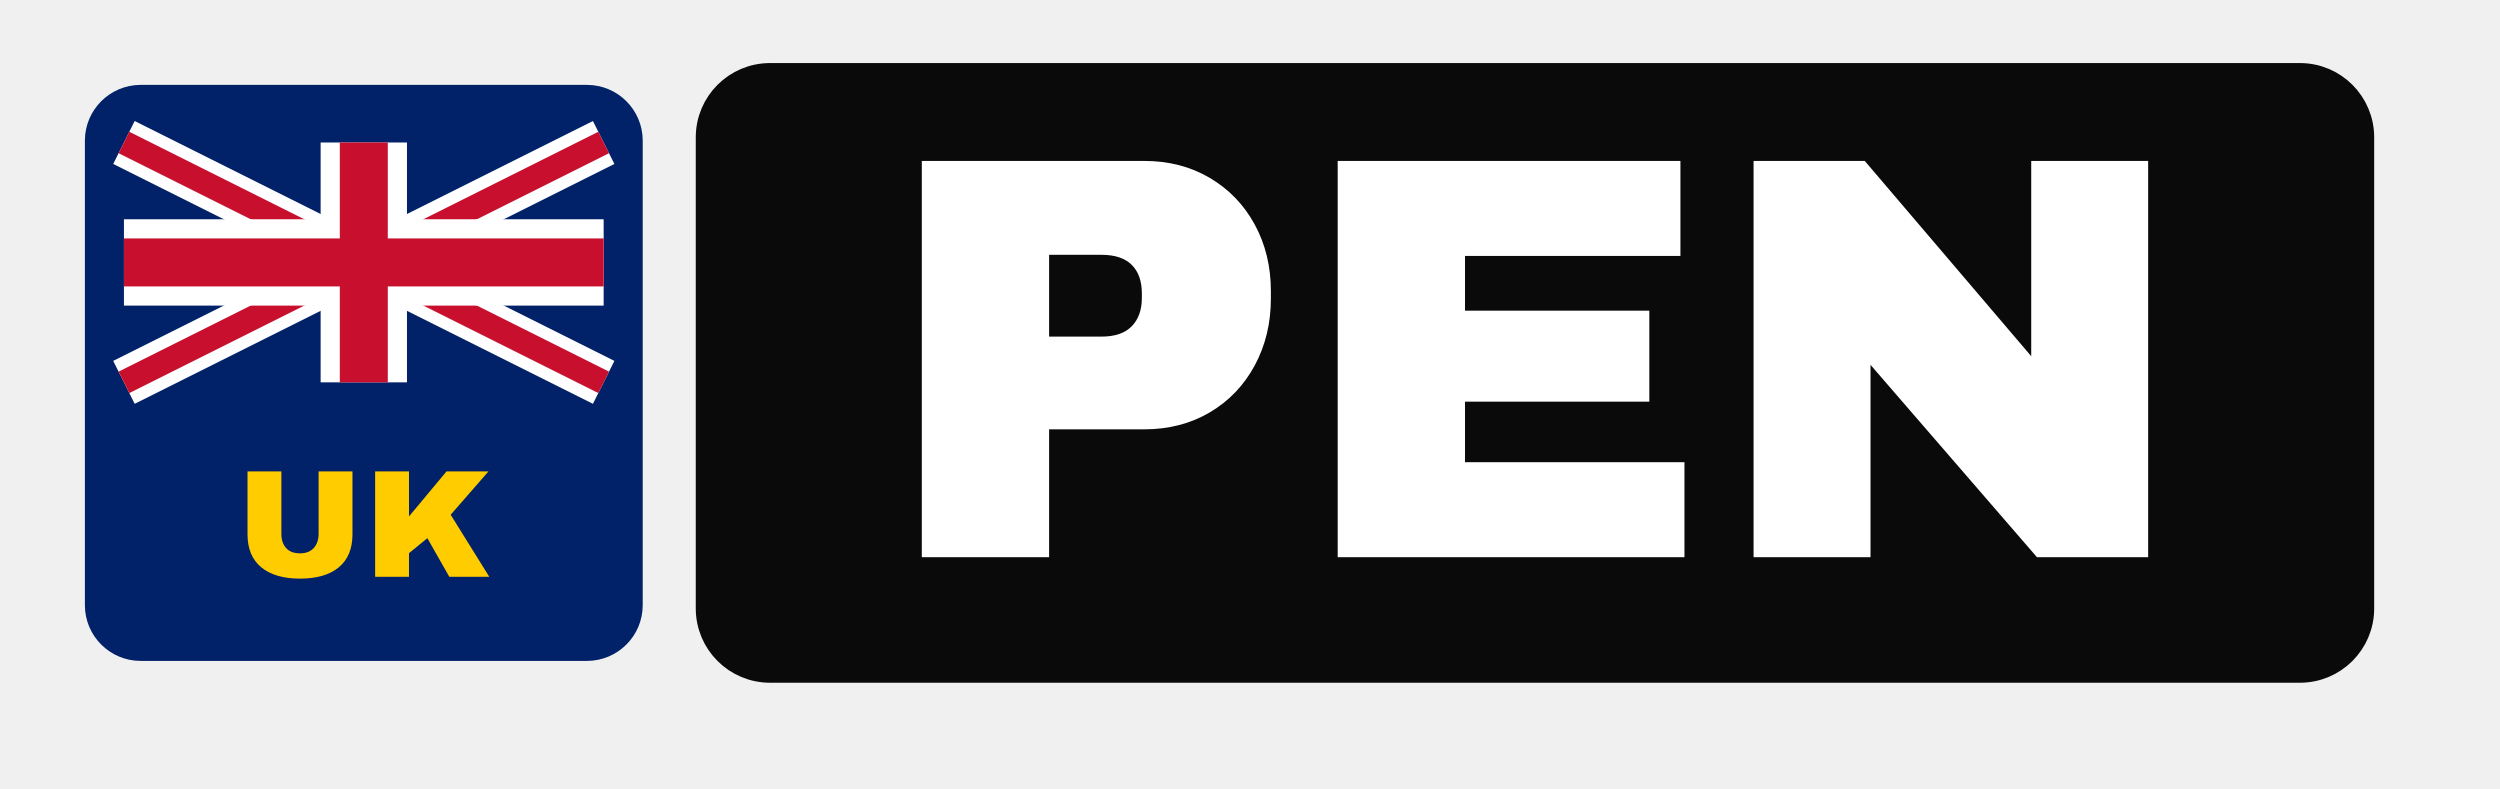
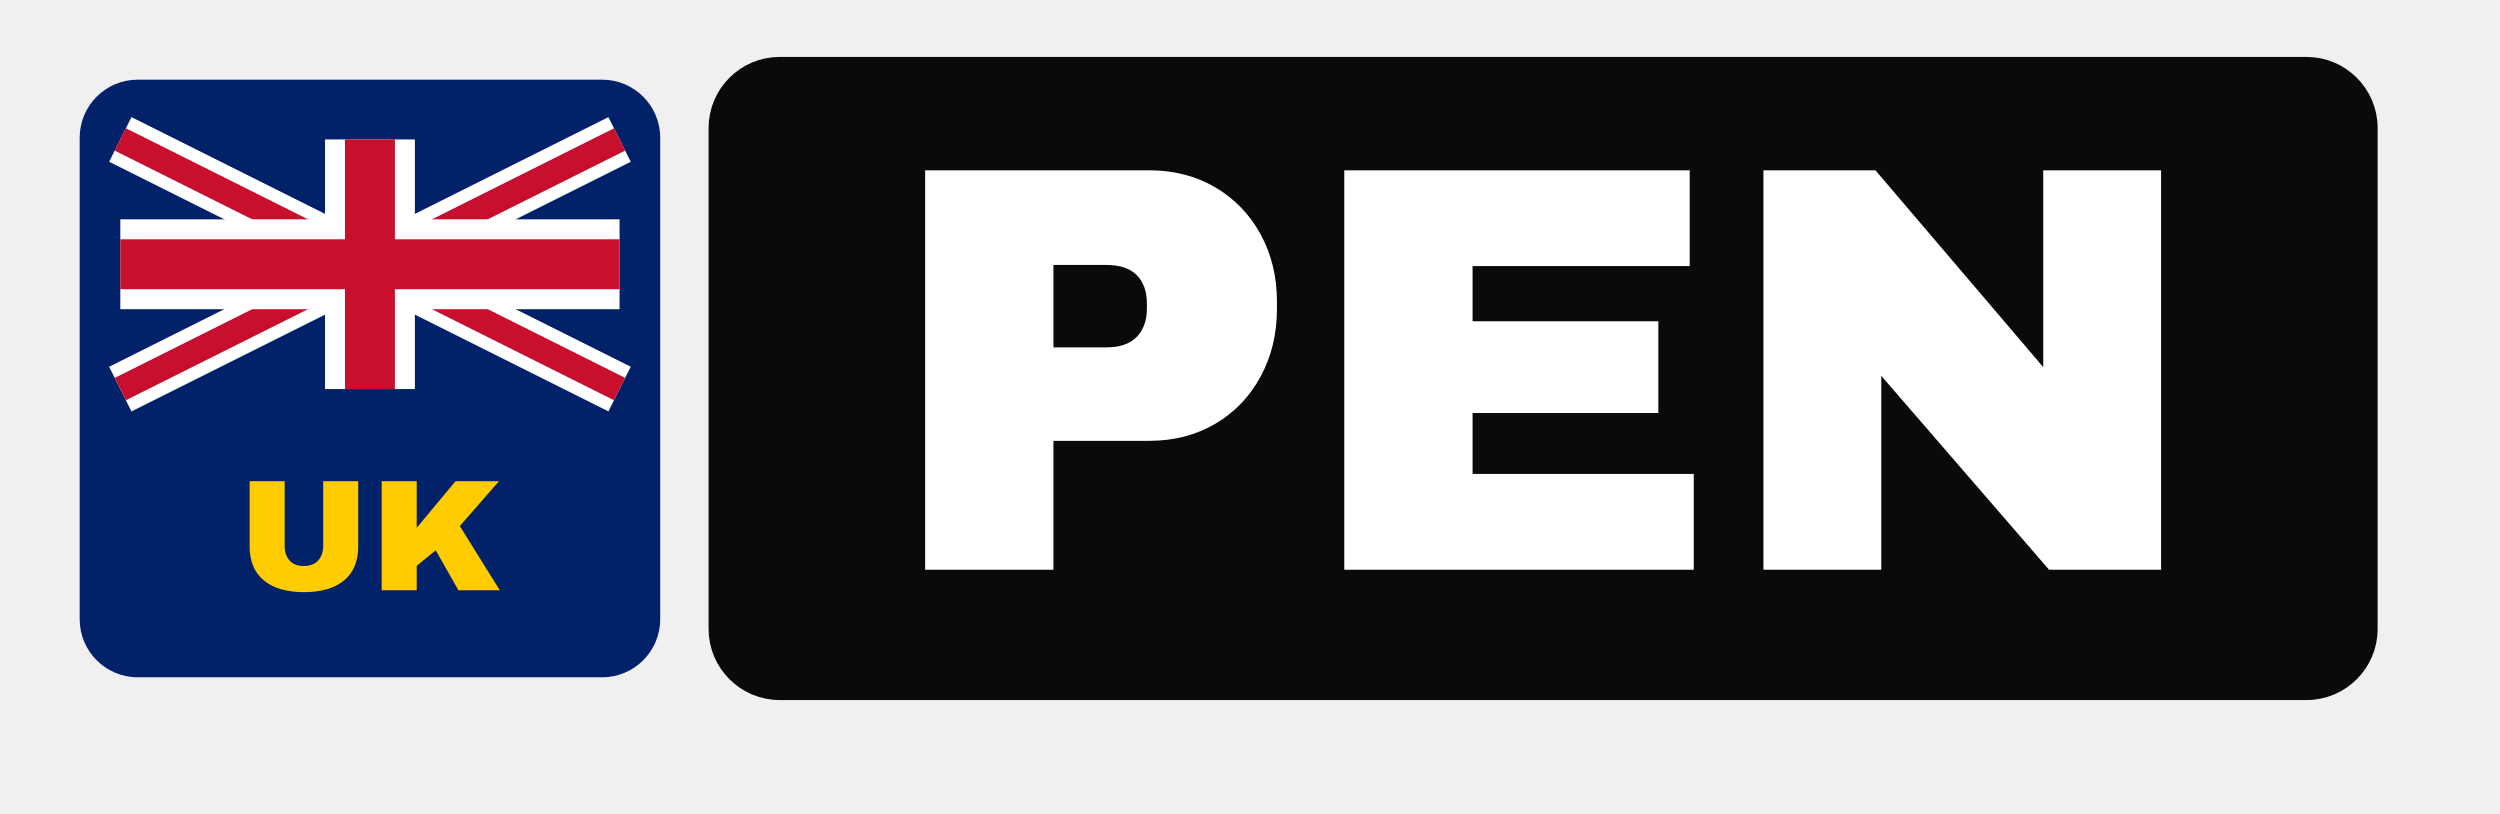
- <svg xmlns="http://www.w3.org/2000/svg" viewBox="0 0 907.09 286.00" role="img" aria-label="PaintMatchPen">
-   <rect x="30.80" y="30.80" width="202.40" height="209.00" rx="20.24" ry="20.24" fill="#012169" />
-   <line x1="44.97" y1="51.70" x2="219.03" y2="138.73" stroke="#FFF" stroke-width="17.41" />
-   <line x1="219.03" y1="51.70" x2="44.97" y2="138.73" stroke="#FFF" stroke-width="17.41" />
-   <line x1="44.97" y1="51.70" x2="219.03" y2="138.73" stroke="#C8102E" stroke-width="8.70" />
-   <line x1="219.03" y1="51.70" x2="44.97" y2="138.73" stroke="#C8102E" stroke-width="8.70" />
-   <line x1="132.00" y1="51.70" x2="132.00" y2="138.73" stroke="#FFF" stroke-width="31.33" />
-   <line x1="44.97" y1="95.22" x2="219.03" y2="95.22" stroke="#FFF" stroke-width="31.33" />
-   <line x1="132.00" y1="51.70" x2="132.00" y2="138.73" stroke="#C8102E" stroke-width="17.41" />
-   <line x1="44.97" y1="95.22" x2="219.03" y2="95.22" stroke="#C8102E" stroke-width="17.41" />
-   <path d="M108.876 209.945Q99.759 209.945 94.784 205.831Q89.809 201.718 89.809 193.88V171.033H102.094V193.713Q102.094 196.937 103.817 198.855Q105.54 200.773 108.82 200.773Q112.1 200.773 113.851 198.827Q115.602 196.881 115.602 193.713V171.033H127.887V193.88Q127.887 201.718 122.939 205.831Q117.992 209.945 108.876 209.945Z M162.017 171.033H177.248L163.518 186.765L177.526 209.277H163.018L155.069 195.269L148.398 200.717V209.277H136.113V171.033H148.398V187.376Z" fill="#FFCC00" />
-   <rect x="257.40" y="27.83" width="599.09" height="214.94" rx="22.0" ry="22.0" fill="#0A0A0A" stroke="#0A0A0A" stroke-width="9.9" />
-   <path d="M461.12 105.622V108.339Q461.12 121.715 455.268 132.583Q449.416 143.451 438.966 149.617Q428.516 155.782 415.14 155.782H380.655V202.18H334.466V58.388H415.14Q428.516 58.388 438.966 64.554Q449.416 70.719 455.268 81.483Q461.12 92.246 461.12 105.622ZM380.655 122.133H399.674Q406.989 122.133 410.646 118.371Q414.304 114.609 414.304 108.13V106.458Q414.304 99.77 410.646 96.113Q406.989 92.455 399.674 92.455H380.655Z M485.364 58.388H609.719V92.873H531.553V112.728H598.433V145.75H531.553V167.695H611.182V202.18H485.364Z M739.09 202.18 678.689 132.374V202.18H636.262V58.388H676.599L737.0 129.239V58.388H779.427V202.18Z" fill="#FFF" />
+ <svg xmlns="http://www.w3.org/2000/svg" viewBox="0 0 966.36 314.60" role="img" aria-label="PaintMatchPen">
+   <rect x="30.80" y="30.80" width="224.40" height="231.00" rx="22.44" ry="22.44" fill="#012169" />
+   <line x1="46.51" y1="53.90" x2="239.49" y2="150.39" stroke="#FFF" stroke-width="19.30" />
+   <line x1="239.49" y1="53.90" x2="46.51" y2="150.39" stroke="#FFF" stroke-width="19.30" />
+   <line x1="46.51" y1="53.90" x2="239.49" y2="150.39" stroke="#C8102E" stroke-width="9.65" />
+   <line x1="239.49" y1="53.90" x2="46.51" y2="150.39" stroke="#C8102E" stroke-width="9.65" />
+   <line x1="143.00" y1="53.90" x2="143.00" y2="150.39" stroke="#FFF" stroke-width="34.74" />
+   <line x1="46.51" y1="102.15" x2="239.49" y2="102.15" stroke="#FFF" stroke-width="34.74" />
+   <line x1="143.00" y1="53.90" x2="143.00" y2="150.39" stroke="#C8102E" stroke-width="19.30" />
+   <line x1="46.51" y1="102.15" x2="239.49" y2="102.15" stroke="#C8102E" stroke-width="19.30" />
+   <path d="M117.51 228.89Q107.461 228.89 101.977 224.356Q96.493 219.821 96.493 211.182V185.998H110.034V210.998Q110.034 214.552 111.934 216.666Q113.833 218.78 117.449 218.78Q121.064 218.78 122.994 216.635Q124.924 214.491 124.924 210.998V185.998H138.466V211.182Q138.466 219.821 133.012 224.356Q127.559 228.89 117.51 228.89Z M176.088 185.998H192.877L177.743 203.339L193.184 228.155H177.191L168.429 212.714L161.076 218.719V228.155H147.534V185.998H161.076V204.013Z" fill="#FFCC00" />
+   <rect x="279.40" y="27.50" width="634.16" height="237.60" rx="22.0" ry="22.0" fill="#0A0A0A" stroke="#0A0A0A" stroke-width="11.0" />
+   <path d="M493.592 116.547V119.464Q493.592 133.826 487.309 145.495Q481.026 157.164 469.806 163.783Q458.586 170.403 444.224 170.403H407.198V220.22H357.606V65.833H444.224Q458.586 65.833 469.806 72.453Q481.026 79.072 487.309 90.629Q493.592 102.186 493.592 116.547ZM407.198 134.275H427.618Q435.472 134.275 439.399 130.236Q443.326 126.196 443.326 119.24V117.445Q443.326 110.264 439.399 106.337Q435.472 102.41 427.618 102.41H407.198Z M519.622 65.833H653.14V102.859H569.215V124.177H641.023V159.632H569.215V183.194H654.711V220.22H519.622Z M792.044 220.22 727.192 145.27V220.22H681.639V65.833H724.948L789.8 141.904V65.833H835.353V220.22Z" fill="#FFF" />
</svg>
